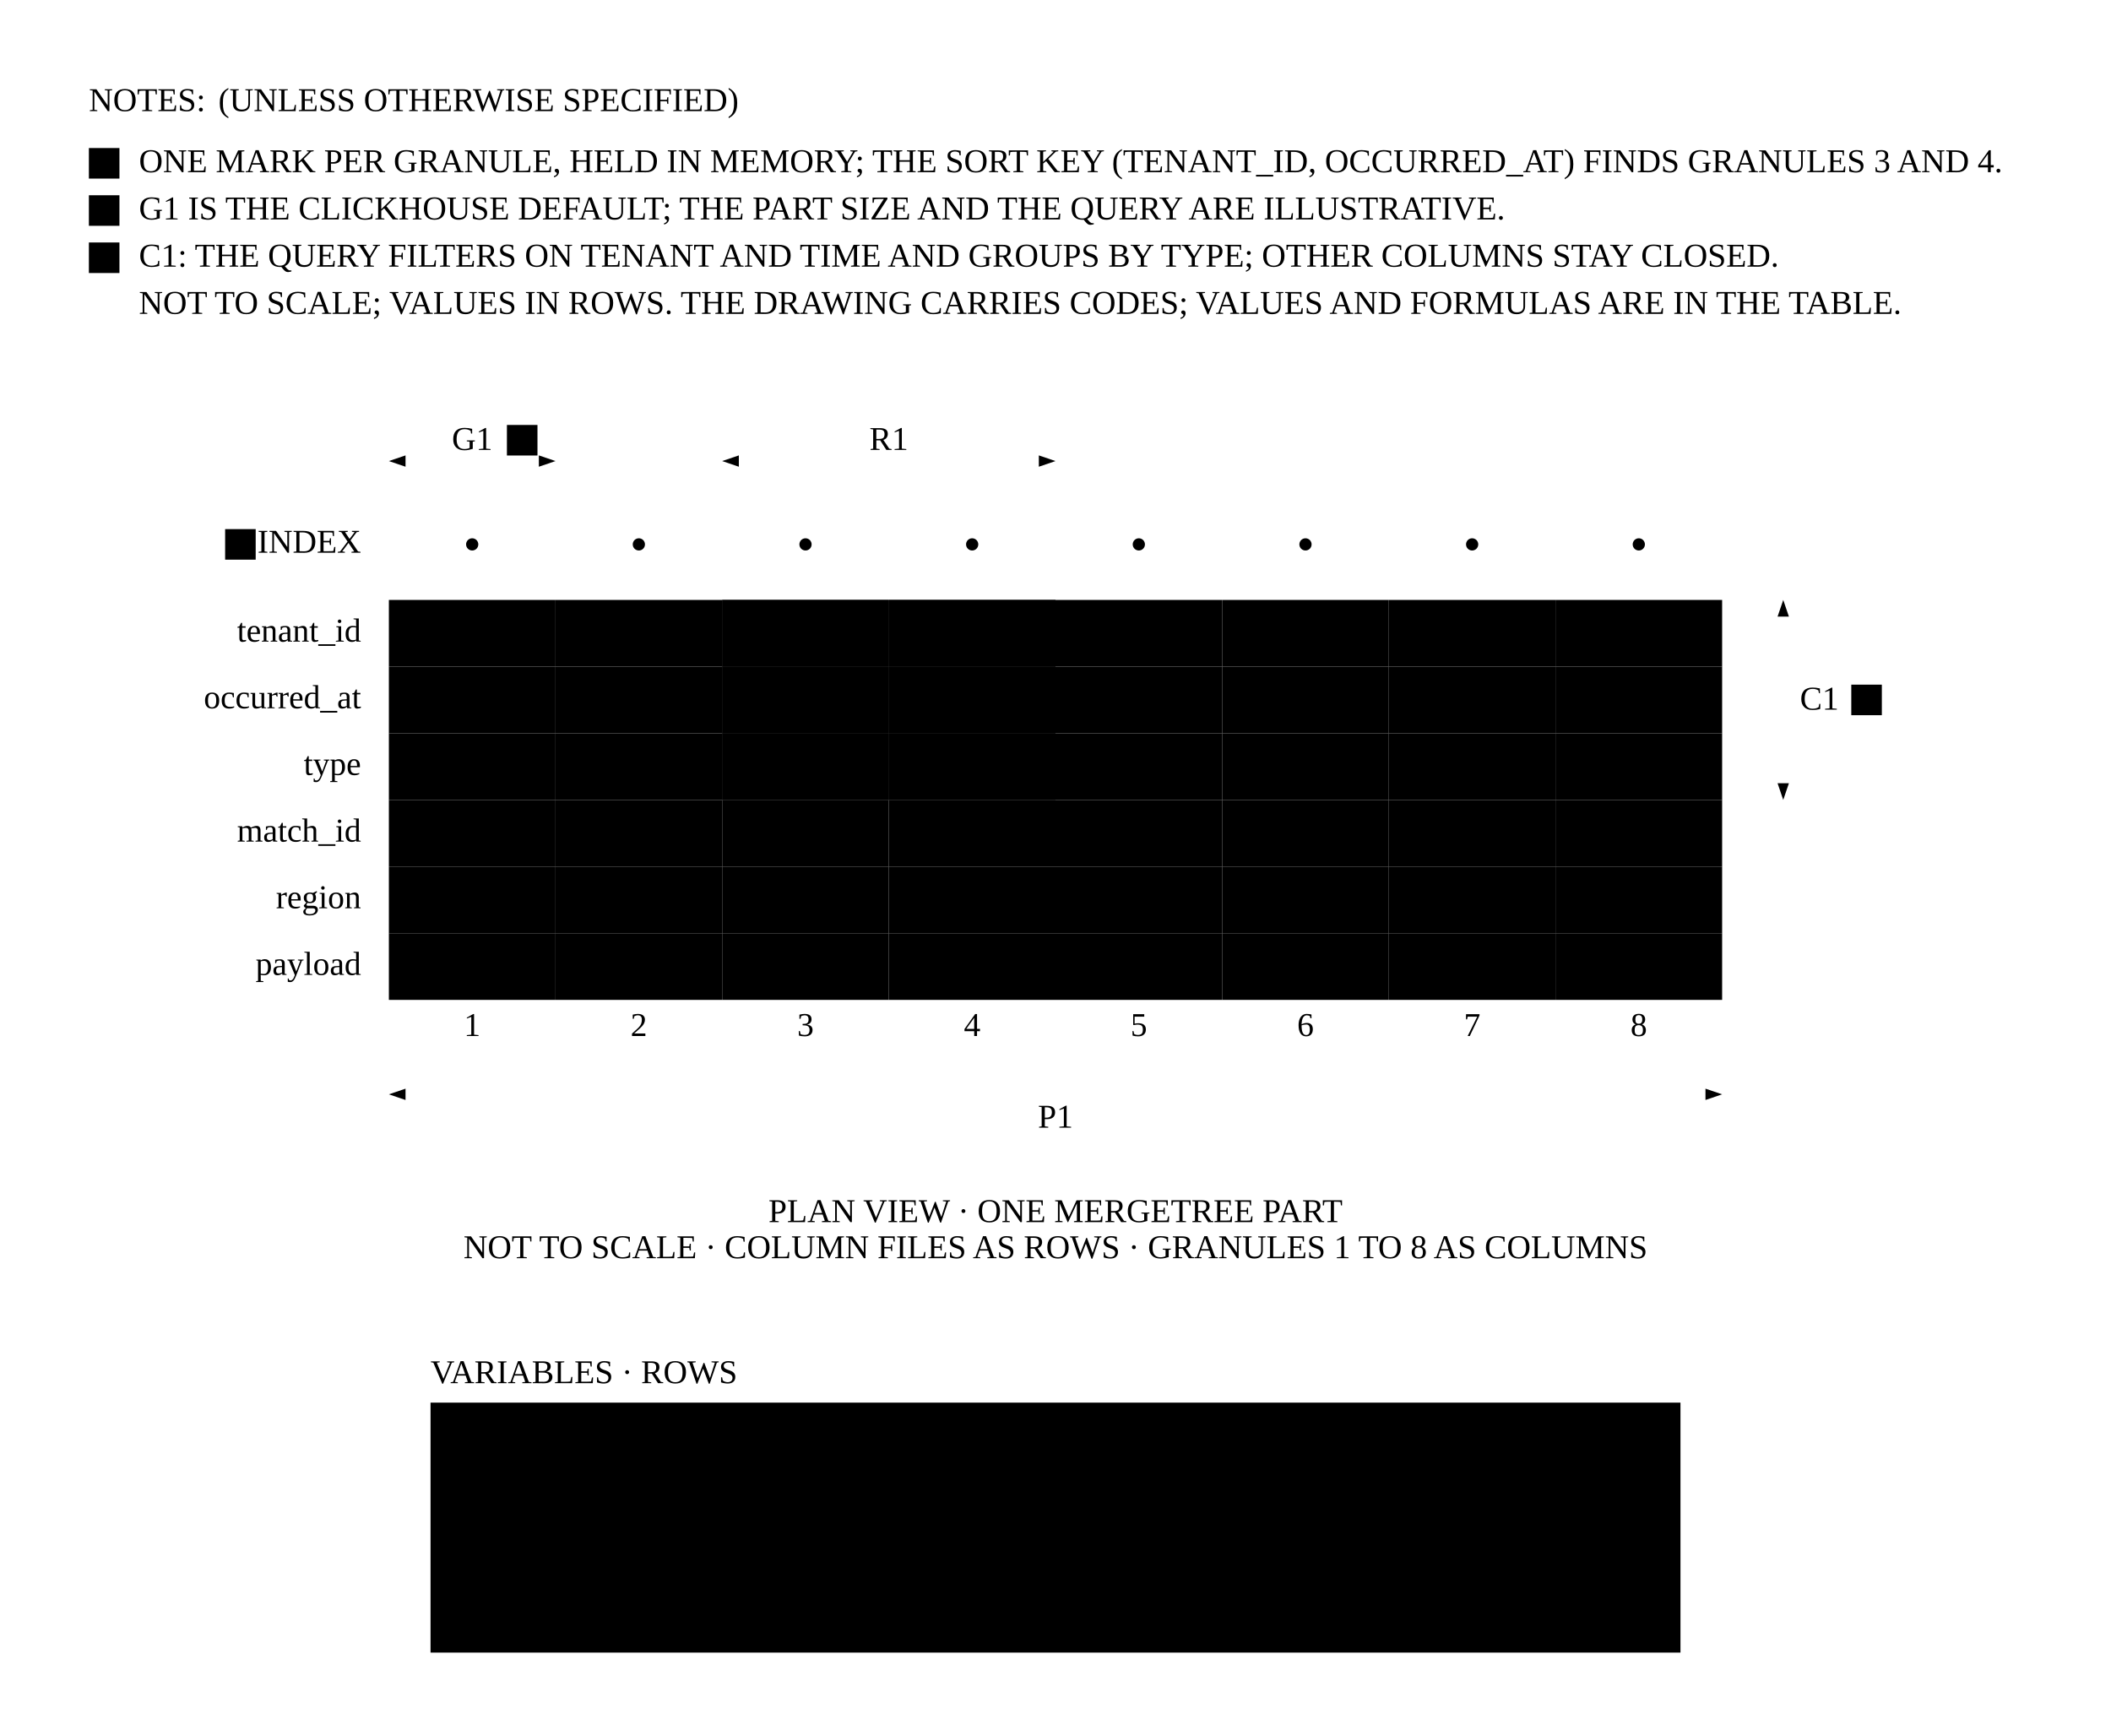
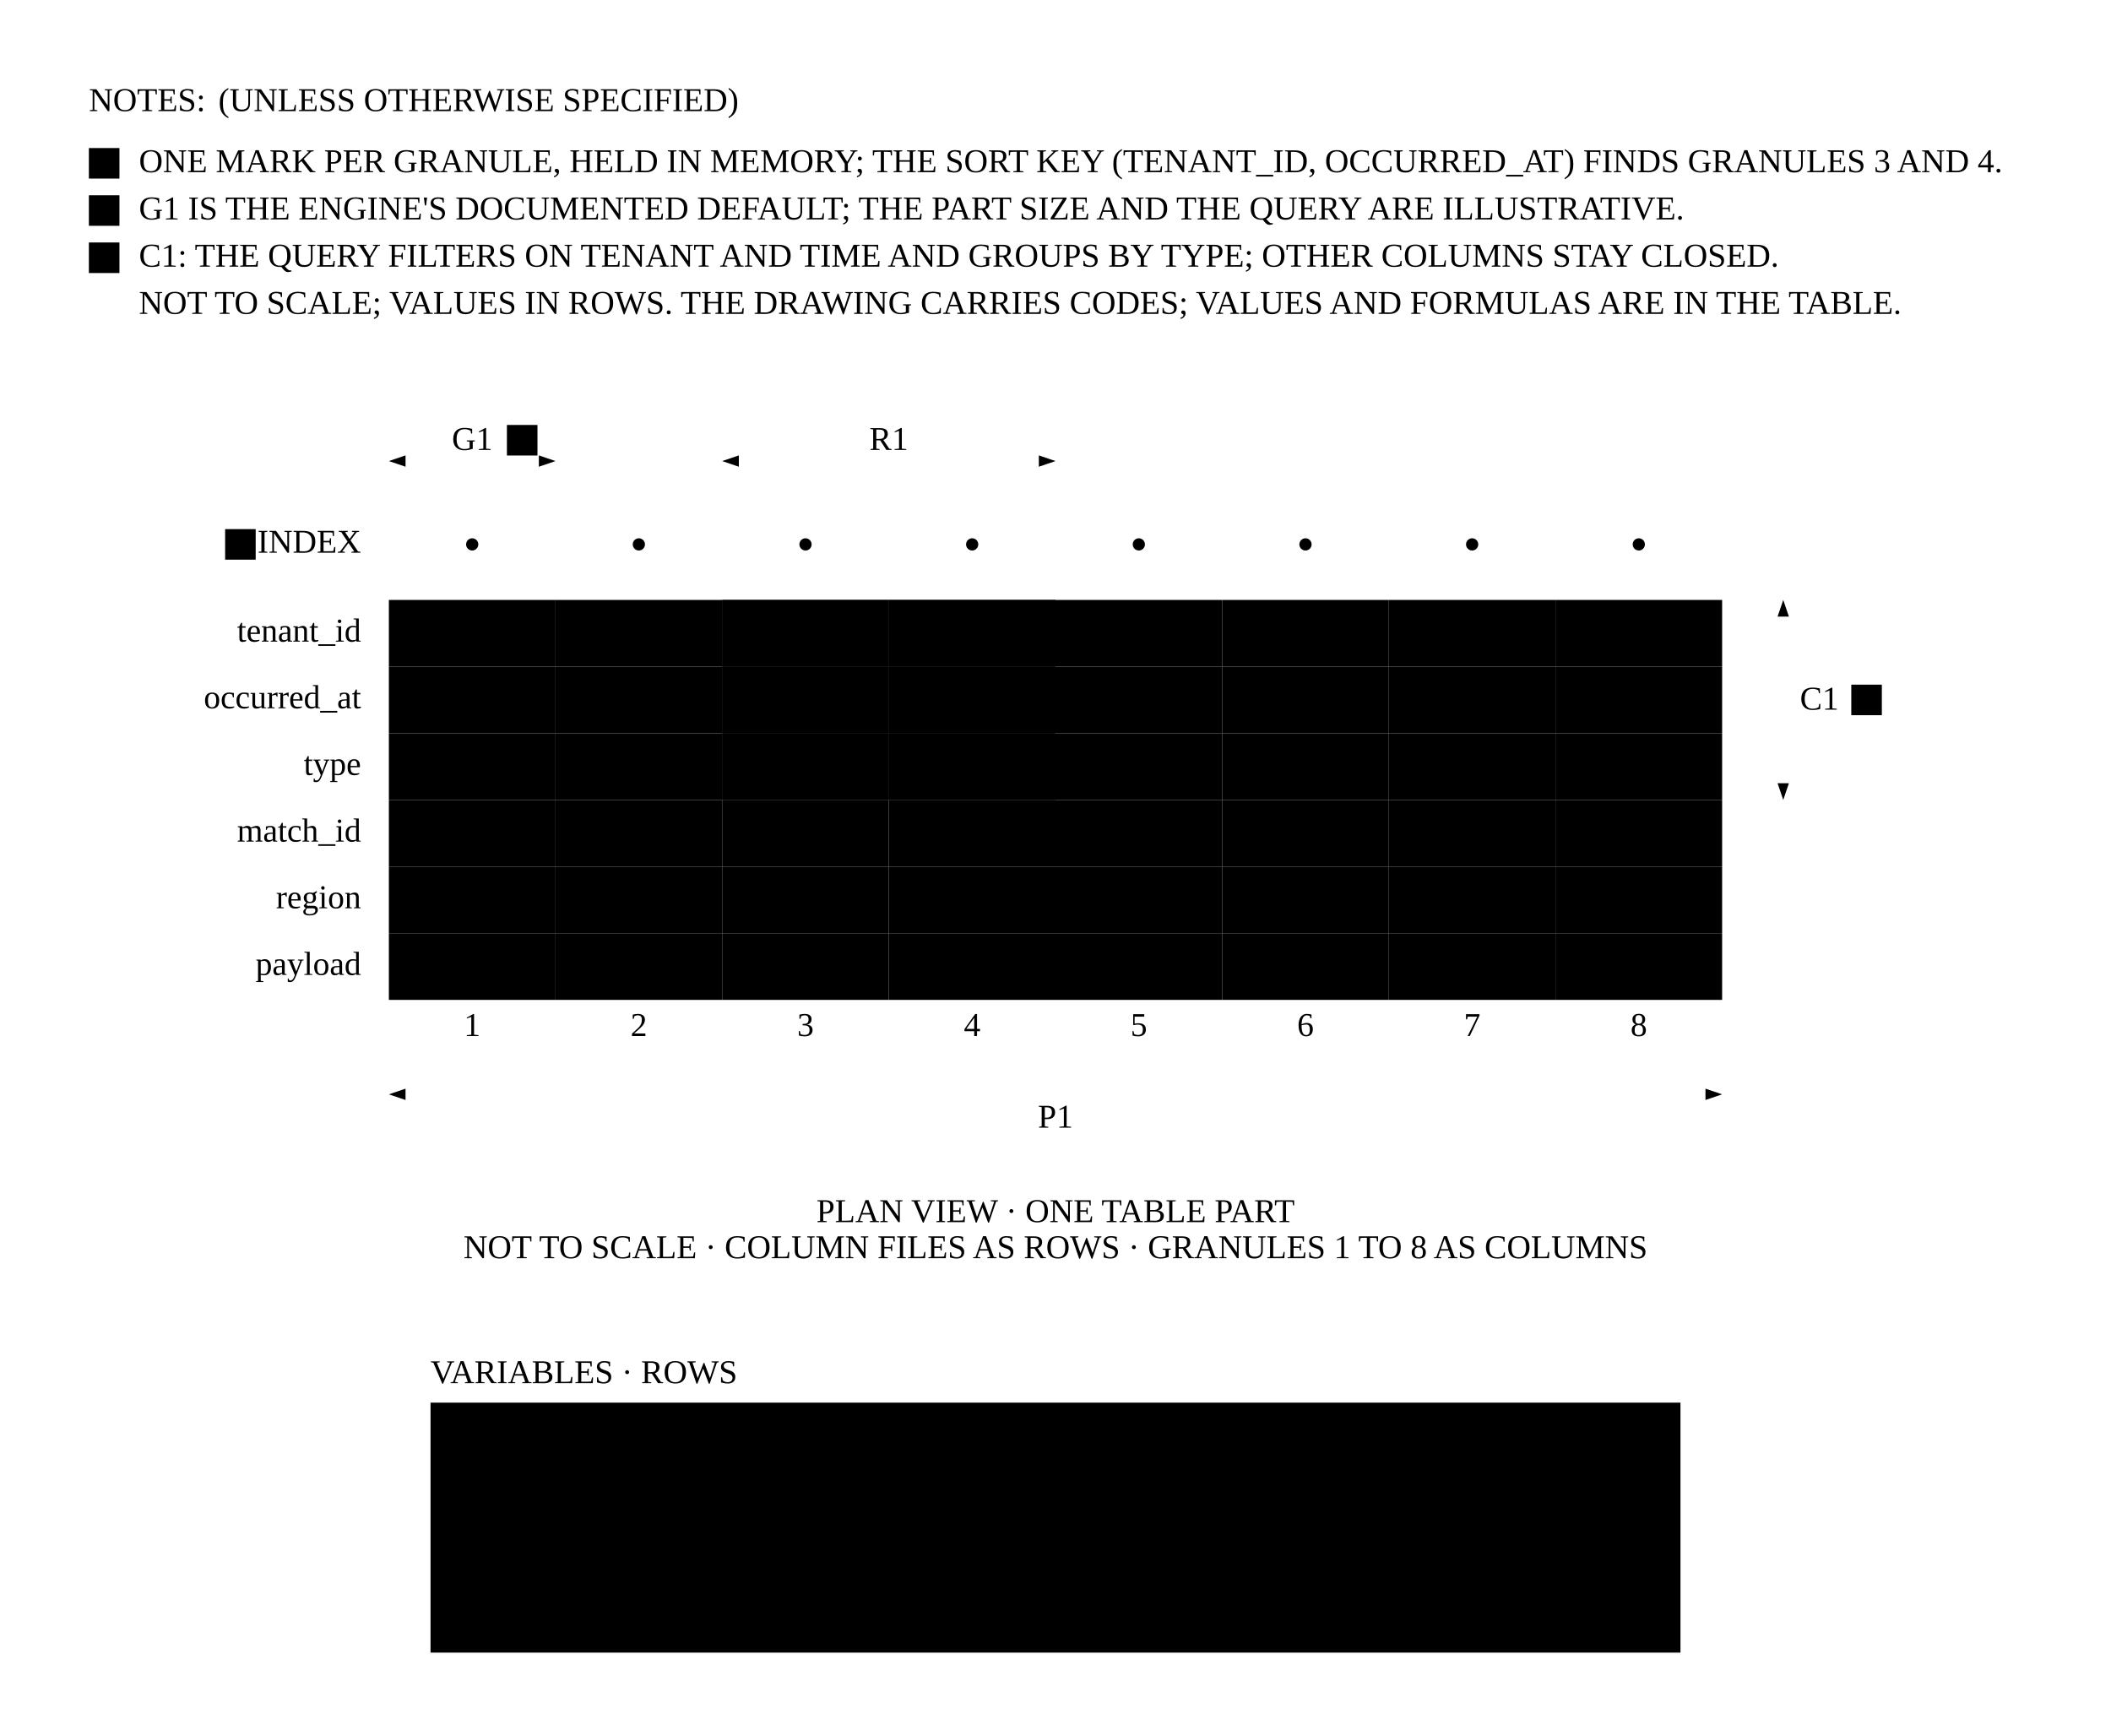
<svg xmlns="http://www.w3.org/2000/svg" class="dwg" viewBox="0 0 760 625">
  <defs>
    <marker id="dp-gr-ah" viewBox="0 0 10 10" refX="10" refY="5" markerWidth="6" markerHeight="6" markerUnits="userSpaceOnUse" orient="auto-start-reverse">
      <path class="ah ink" d="M0,1.6L10,5L0,8.4Z" />
    </marker>
    <marker id="dp-gr-ah-hl" viewBox="0 0 10 10" refX="10" refY="5" markerWidth="6" markerHeight="6" markerUnits="userSpaceOnUse" orient="auto-start-reverse">
      <path class="ah hl" d="M0,1.6L10,5L0,8.4Z" />
    </marker>
    <pattern id="dp-gr-hatch" width="5" height="5" patternUnits="userSpaceOnUse" patternTransform="rotate(45)">
      <path class="hatch-ln" d="M0,0V5" />
    </pattern>
  </defs>
  <text class="nth" x="32" y="40">NOTES:</text>
  <text class="nt" x="78.6" y="40">(UNLESS OTHERWISE SPECIFIED)</text>
  <rect class="nb" x="32" y="53.3" width="11" height="11" />
  <text class="nbt" x="37.5" y="61.5" text-anchor="middle">1</text>
  <text class="nt" x="50" y="62">ONE MARK PER GRANULE, HELD IN MEMORY; THE SORT KEY (TENANT_ID, OCCURRED_AT) FINDS GRANULES 3 AND 4.</text>
  <rect class="nb" x="32" y="70.3" width="11" height="11" />
  <text class="nbt" x="37.5" y="78.5" text-anchor="middle">2</text>
-   <text class="nt" x="50" y="79">G1 IS THE CLICKHOUSE DEFAULT; THE PART SIZE AND THE QUERY ARE ILLUSTRATIVE.</text>
+   <text class="nt" x="50" y="79">G1 IS THE ENGINE'S DOCUMENTED DEFAULT; THE PART SIZE AND THE QUERY ARE ILLUSTRATIVE.</text>
  <rect class="nb" x="32" y="87.3" width="11" height="11" />
  <text class="nbt" x="37.5" y="95.5" text-anchor="middle">3</text>
  <text class="nt" x="50" y="96">C1: THE QUERY FILTERS ON TENANT AND TIME AND GROUPS BY TYPE; OTHER COLUMNS STAY CLOSED.</text>
  <text class="nt" x="50" y="113">NOT TO SCALE; VALUES IN ROWS. THE DRAWING CARRIES CODES; VALUES AND FORMULAS ARE IN THE TABLE.</text>
  <path class="ext" d="M140,187L140,162" />
  <path class="ext" d="M200,187L200,162" />
  <path class="dim" d="M140,166L200,166" marker-start="url(#dp-gr-ah)" marker-end="url(#dp-gr-ah)" />
  <text class="dt" x="170" y="162" text-anchor="middle">G1</text>
  <rect class="nb" x="182.5" y="153" width="11" height="11" />
  <text class="nbt" x="188" y="161.2" text-anchor="middle">2</text>
  <path class="ext" d="M260,187L260,162" />
  <path class="ext" d="M380,187L380,162" />
  <path class="dim hl" d="M260,166L380,166" marker-start="url(#dp-gr-ah-hl)" marker-end="url(#dp-gr-ah-hl)" />
  <text class="dt hl" x="320" y="162" text-anchor="middle">R1</text>
  <text class="sl ink" x="130" y="199" text-anchor="end">INDEX</text>
  <rect class="nb" x="81.05" y="190.5" width="11" height="11" />
  <text class="nbt" x="86.55" y="198.7" text-anchor="middle">1</text>
  <path class="ext" d="M140,196L620,196" />
  <circle class="dot" cx="170" cy="196" r="2.2" />
  <circle class="dot" cx="230" cy="196" r="2.2" />
  <circle class="dot" cx="290" cy="196" r="2.2" />
  <circle class="dot" cx="350" cy="196" r="2.2" />
  <circle class="dot" cx="410" cy="196" r="2.2" />
  <circle class="dot" cx="470" cy="196" r="2.2" />
  <circle class="dot" cx="530" cy="196" r="2.2" />
  <circle class="dot" cx="590" cy="196" r="2.2" />
  <text class="tc" x="130" y="231" text-anchor="end">tenant_id</text>
  <rect class="obj fill-2" x="140" y="216" width="60" height="24" />
  <rect class="obj fill-2" x="200" y="216" width="60" height="24" />
  <rect class="obj fill-2" x="260" y="216" width="60" height="24" />
  <rect class="obj fill-2" x="320" y="216" width="60" height="24" />
  <rect class="obj fill-2" x="380" y="216" width="60" height="24" />
  <rect class="obj fill-2" x="440" y="216" width="60" height="24" />
  <rect class="obj fill-2" x="500" y="216" width="60" height="24" />
  <rect class="obj fill-2" x="560" y="216" width="60" height="24" />
  <text class="tc" x="130" y="255" text-anchor="end">occurred_at</text>
  <rect class="obj fill-2" x="140" y="240" width="60" height="24" />
  <rect class="obj fill-2" x="200" y="240" width="60" height="24" />
  <rect class="obj fill-2" x="260" y="240" width="60" height="24" />
  <rect class="obj fill-2" x="320" y="240" width="60" height="24" />
  <rect class="obj fill-2" x="380" y="240" width="60" height="24" />
  <rect class="obj fill-2" x="440" y="240" width="60" height="24" />
  <rect class="obj fill-2" x="500" y="240" width="60" height="24" />
  <rect class="obj fill-2" x="560" y="240" width="60" height="24" />
  <text class="tc" x="130" y="279" text-anchor="end">type</text>
  <rect class="obj fill-2" x="140" y="264" width="60" height="24" />
  <rect class="obj fill-2" x="200" y="264" width="60" height="24" />
  <rect class="obj fill-2" x="260" y="264" width="60" height="24" />
  <rect class="obj fill-2" x="320" y="264" width="60" height="24" />
  <rect class="obj fill-2" x="380" y="264" width="60" height="24" />
  <rect class="obj fill-2" x="440" y="264" width="60" height="24" />
  <rect class="obj fill-2" x="500" y="264" width="60" height="24" />
  <rect class="obj fill-2" x="560" y="264" width="60" height="24" />
  <text class="tc" x="130" y="303" text-anchor="end">match_id</text>
  <rect class="obj fill-2" x="140" y="288" width="60" height="24" />
  <rect class="obj fill-2" x="200" y="288" width="60" height="24" />
  <rect class="obj fill-2" x="260" y="288" width="60" height="24" />
  <rect class="obj fill-2" x="320" y="288" width="60" height="24" />
  <rect class="obj fill-2" x="380" y="288" width="60" height="24" />
  <rect class="obj fill-2" x="440" y="288" width="60" height="24" />
  <rect class="obj fill-2" x="500" y="288" width="60" height="24" />
  <rect class="obj fill-2" x="560" y="288" width="60" height="24" />
  <text class="tc" x="130" y="327" text-anchor="end">region</text>
  <rect class="obj fill-2" x="140" y="312" width="60" height="24" />
  <rect class="obj fill-2" x="200" y="312" width="60" height="24" />
  <rect class="obj fill-2" x="260" y="312" width="60" height="24" />
  <rect class="obj fill-2" x="320" y="312" width="60" height="24" />
  <rect class="obj fill-2" x="380" y="312" width="60" height="24" />
  <rect class="obj fill-2" x="440" y="312" width="60" height="24" />
  <rect class="obj fill-2" x="500" y="312" width="60" height="24" />
  <rect class="obj fill-2" x="560" y="312" width="60" height="24" />
  <text class="tc" x="130" y="351" text-anchor="end">payload</text>
  <rect class="obj fill-2" x="140" y="336" width="60" height="24" />
  <rect class="obj fill-2" x="200" y="336" width="60" height="24" />
  <rect class="obj fill-2" x="260" y="336" width="60" height="24" />
  <rect class="obj fill-2" x="320" y="336" width="60" height="24" />
  <rect class="obj fill-2" x="380" y="336" width="60" height="24" />
  <rect class="obj fill-2" x="440" y="336" width="60" height="24" />
  <rect class="obj fill-2" x="500" y="336" width="60" height="24" />
  <rect class="obj fill-2" x="560" y="336" width="60" height="24" />
  <rect class="obj hl" x="260" y="216" width="60" height="24" />
  <rect class="obj hl" x="320" y="216" width="60" height="24" />
  <rect class="obj hl" x="260" y="240" width="60" height="24" />
  <rect class="obj hl" x="320" y="240" width="60" height="24" />
  <rect class="obj hl" x="260" y="264" width="60" height="24" />
  <rect class="obj hl" x="320" y="264" width="60" height="24" />
  <text class="vs" x="170" y="373" text-anchor="middle">1</text>
  <text class="vs" x="230" y="373" text-anchor="middle">2</text>
  <text class="vs" x="290" y="373" text-anchor="middle">3</text>
  <text class="vs" x="350" y="373" text-anchor="middle">4</text>
  <text class="vs" x="410" y="373" text-anchor="middle">5</text>
  <text class="vs" x="470" y="373" text-anchor="middle">6</text>
  <text class="vs" x="530" y="373" text-anchor="middle">7</text>
  <text class="vs" x="590" y="373" text-anchor="middle">8</text>
  <path class="ext" d="M623,216L646,216" />
  <path class="ext" d="M623,288L646,288" />
  <path class="dim" d="M642,216L642,288" marker-start="url(#dp-gr-ah)" marker-end="url(#dp-gr-ah)" />
  <text class="dt" x="648" y="255.5">C1</text>
  <rect class="nb" x="666.5" y="246.5" width="11" height="11" />
  <text class="nbt" x="672" y="254.7" text-anchor="middle">3</text>
  <path class="ext" d="M140,381L140,398" />
  <path class="ext" d="M620,381L620,398" />
  <path class="dim" d="M140,394L620,394" marker-start="url(#dp-gr-ah)" marker-end="url(#dp-gr-ah)" />
  <text class="dt" x="380" y="406" text-anchor="middle">P1</text>
-   <text class="vt" x="380" y="440" text-anchor="middle">PLAN VIEW · ONE MERGETREE PART</text>
+   <text class="vt" x="380" y="440" text-anchor="middle">PLAN VIEW · ONE TABLE PART</text>
  <text class="vs" x="380" y="453" text-anchor="middle">NOT TO SCALE · COLUMN FILES AS ROWS · GRANULES 1 TO 8 AS COLUMNS</text>
  <text class="vt" x="155" y="498">VARIABLES · ROWS</text>
  <rect class="tbl" x="155" y="505" width="450" height="90" />
  <path class="tbl" d="M155,520L605,520" />
  <path class="tbl" d="M155,535L605,535" />
  <path class="tbl" d="M155,550L605,550" />
  <path class="tbl" d="M155,565L605,565" />
  <path class="tbl" d="M155,580L605,580" />
  <path class="tbl" d="M195,505L195,595" />
  <path class="tbl" d="M445,505L445,595" />
  <text class="th" x="161" y="515.2">CODE</text>
  <text class="th" x="320" y="515.2" text-anchor="middle">VARIABLE</text>
  <text class="th" x="525" y="515.2" text-anchor="middle">VALUE</text>
  <text class="tc" x="161" y="530.7">G1</text>
-   <text class="tc" x="320" y="530.7" text-anchor="middle">rows per granule, index_granularity default</text>
+   <text class="tc" x="320" y="530.7" text-anchor="middle">rows per granule, rows-per-granule setting default</text>
  <text class="tc" x="525" y="530.7" text-anchor="middle">8,192</text>
  <text class="tc" x="161" y="545.7">P1</text>
  <text class="tc" x="320" y="545.7" text-anchor="middle">rows in the part</text>
  <text class="tc" x="525" y="545.7" text-anchor="middle">8 x G1 = 65,536</text>
  <text class="tc" x="161" y="560.7">R1</text>
  <text class="tc" x="320" y="560.7" text-anchor="middle">rows read, granules 3 and 4</text>
  <text class="tc" x="525" y="560.7" text-anchor="middle">2 x G1 = 16,384</text>
  <text class="tc" x="161" y="575.7">C1</text>
  <text class="tc" x="320" y="575.7" text-anchor="middle">column files opened, of 6</text>
  <text class="tc" x="525" y="575.7" text-anchor="middle">3</text>
  <text class="tc" x="161" y="590.7">F1</text>
  <text class="tc" x="320" y="590.7" text-anchor="middle">fraction read</text>
  <text class="tc" x="525" y="590.7" text-anchor="middle">(2 x 3) / (8 x 6) = 12.5 %</text>
</svg>
